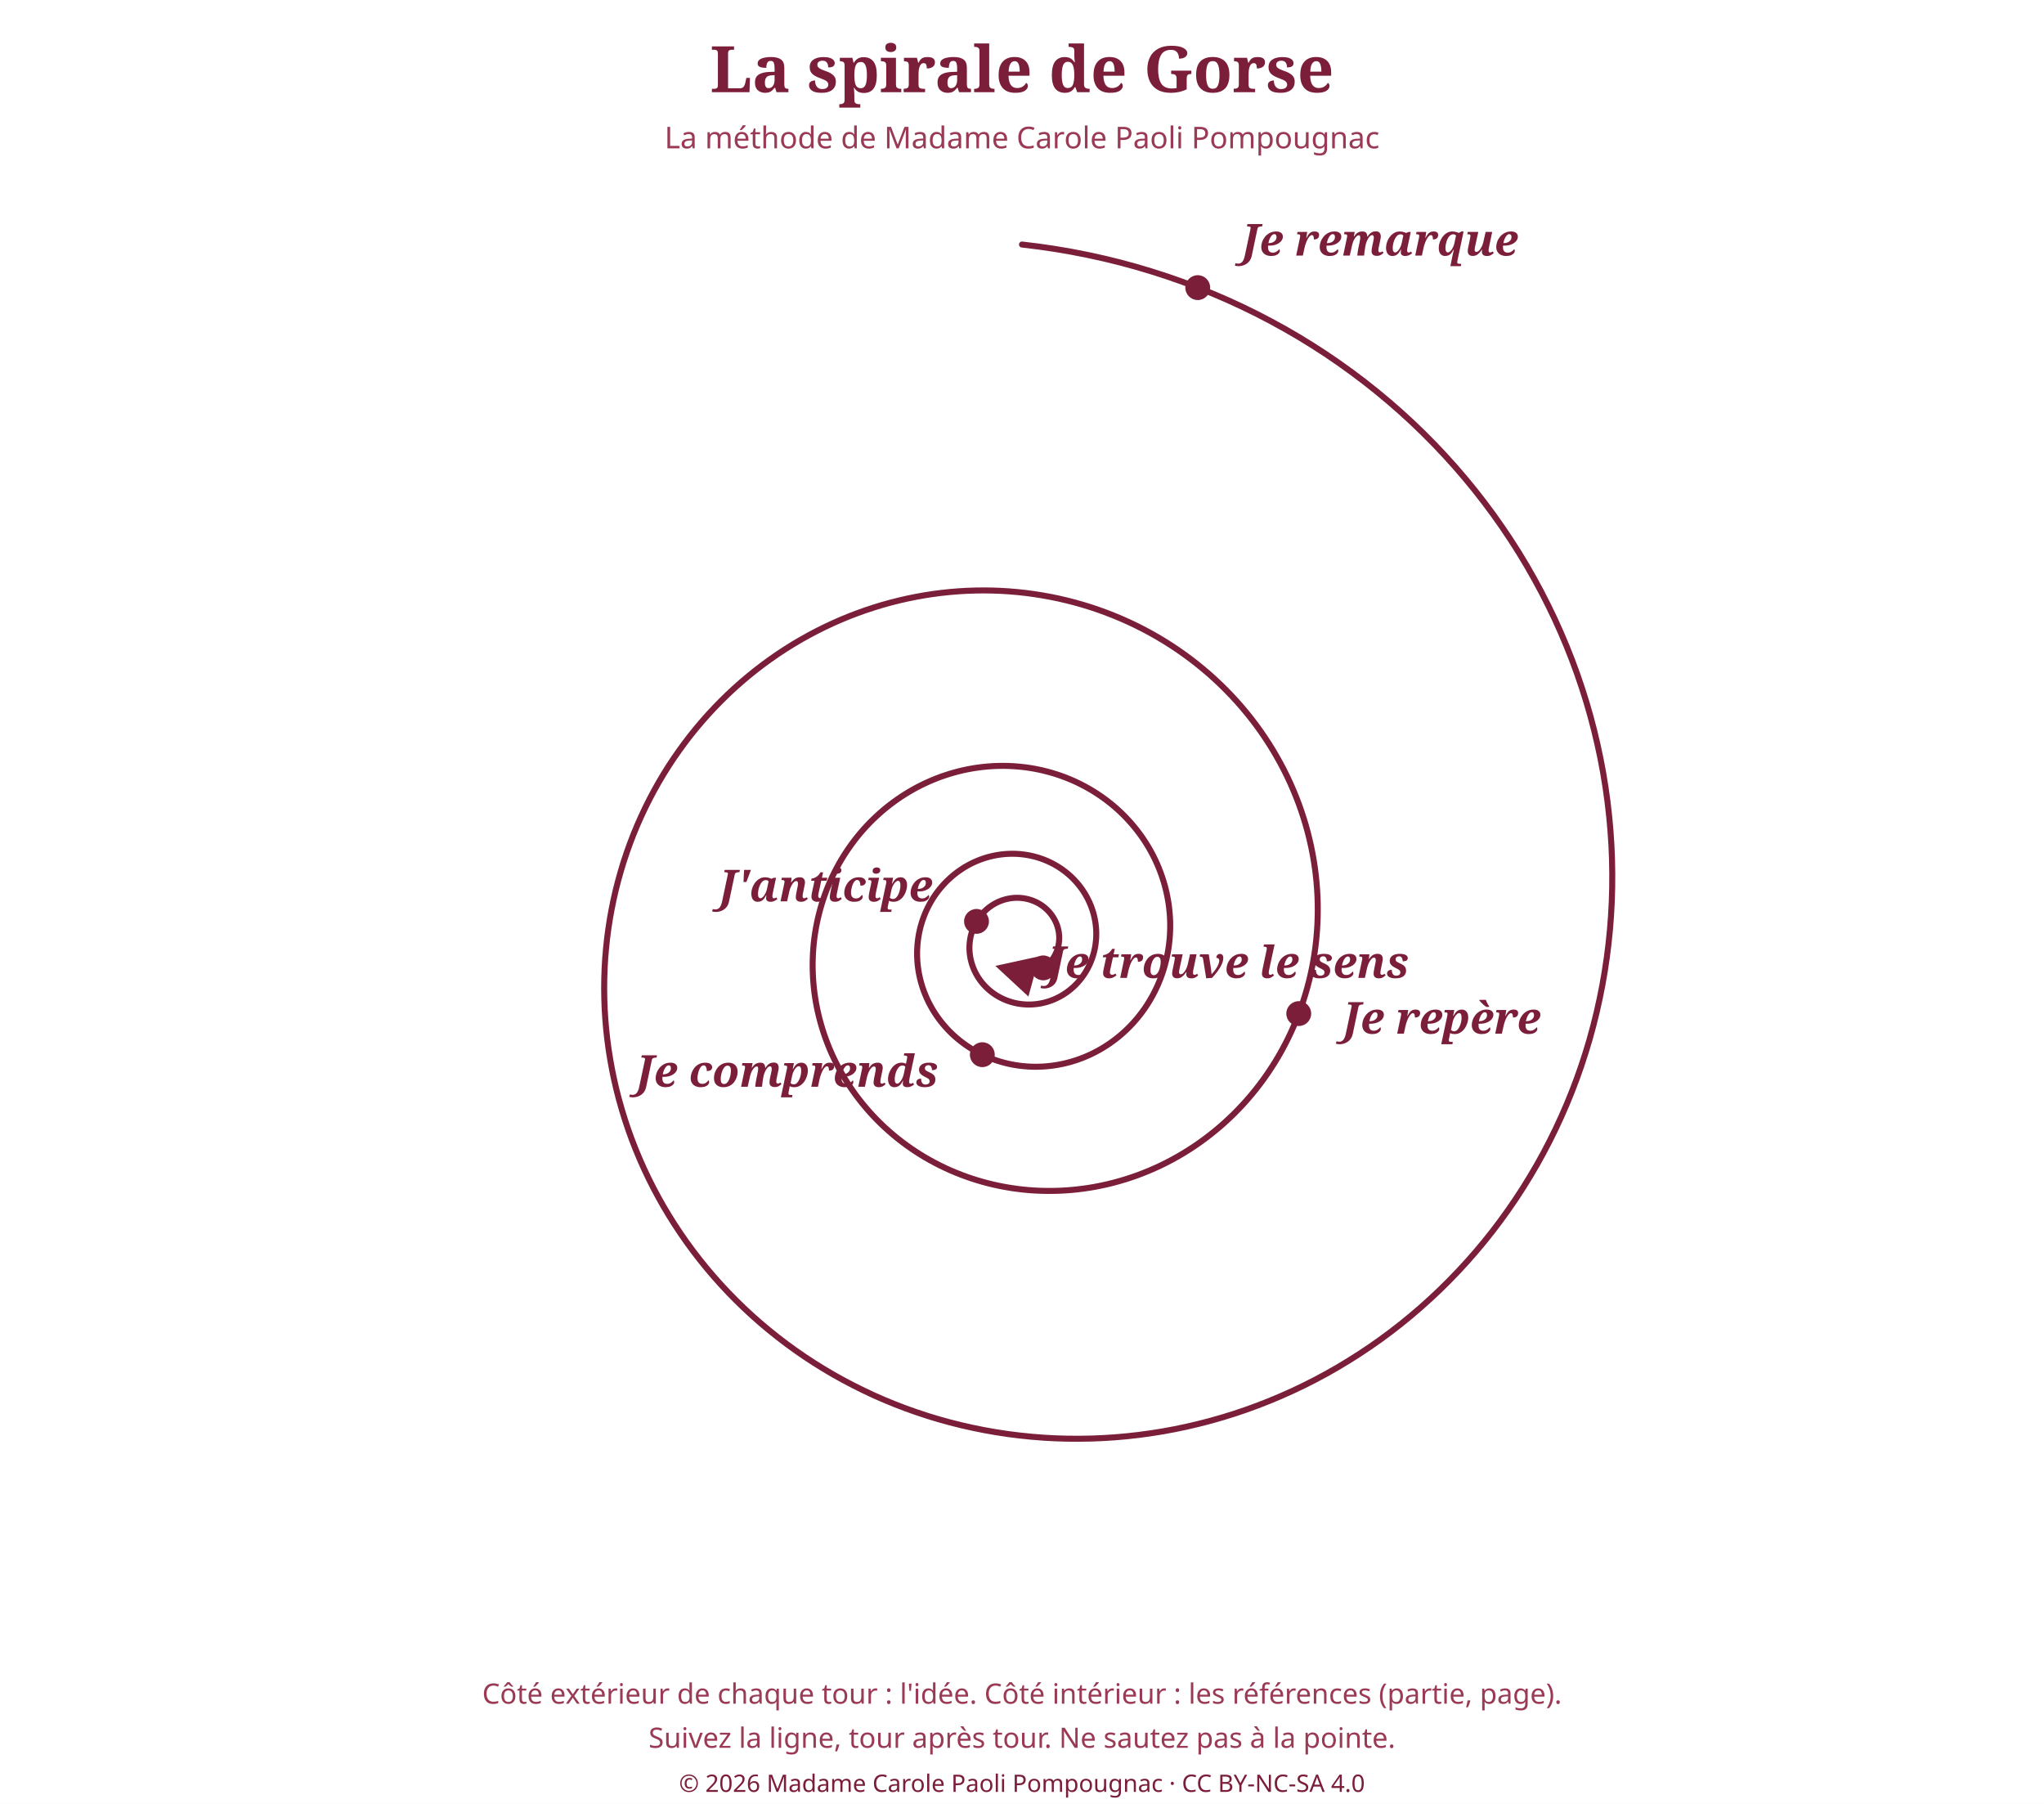
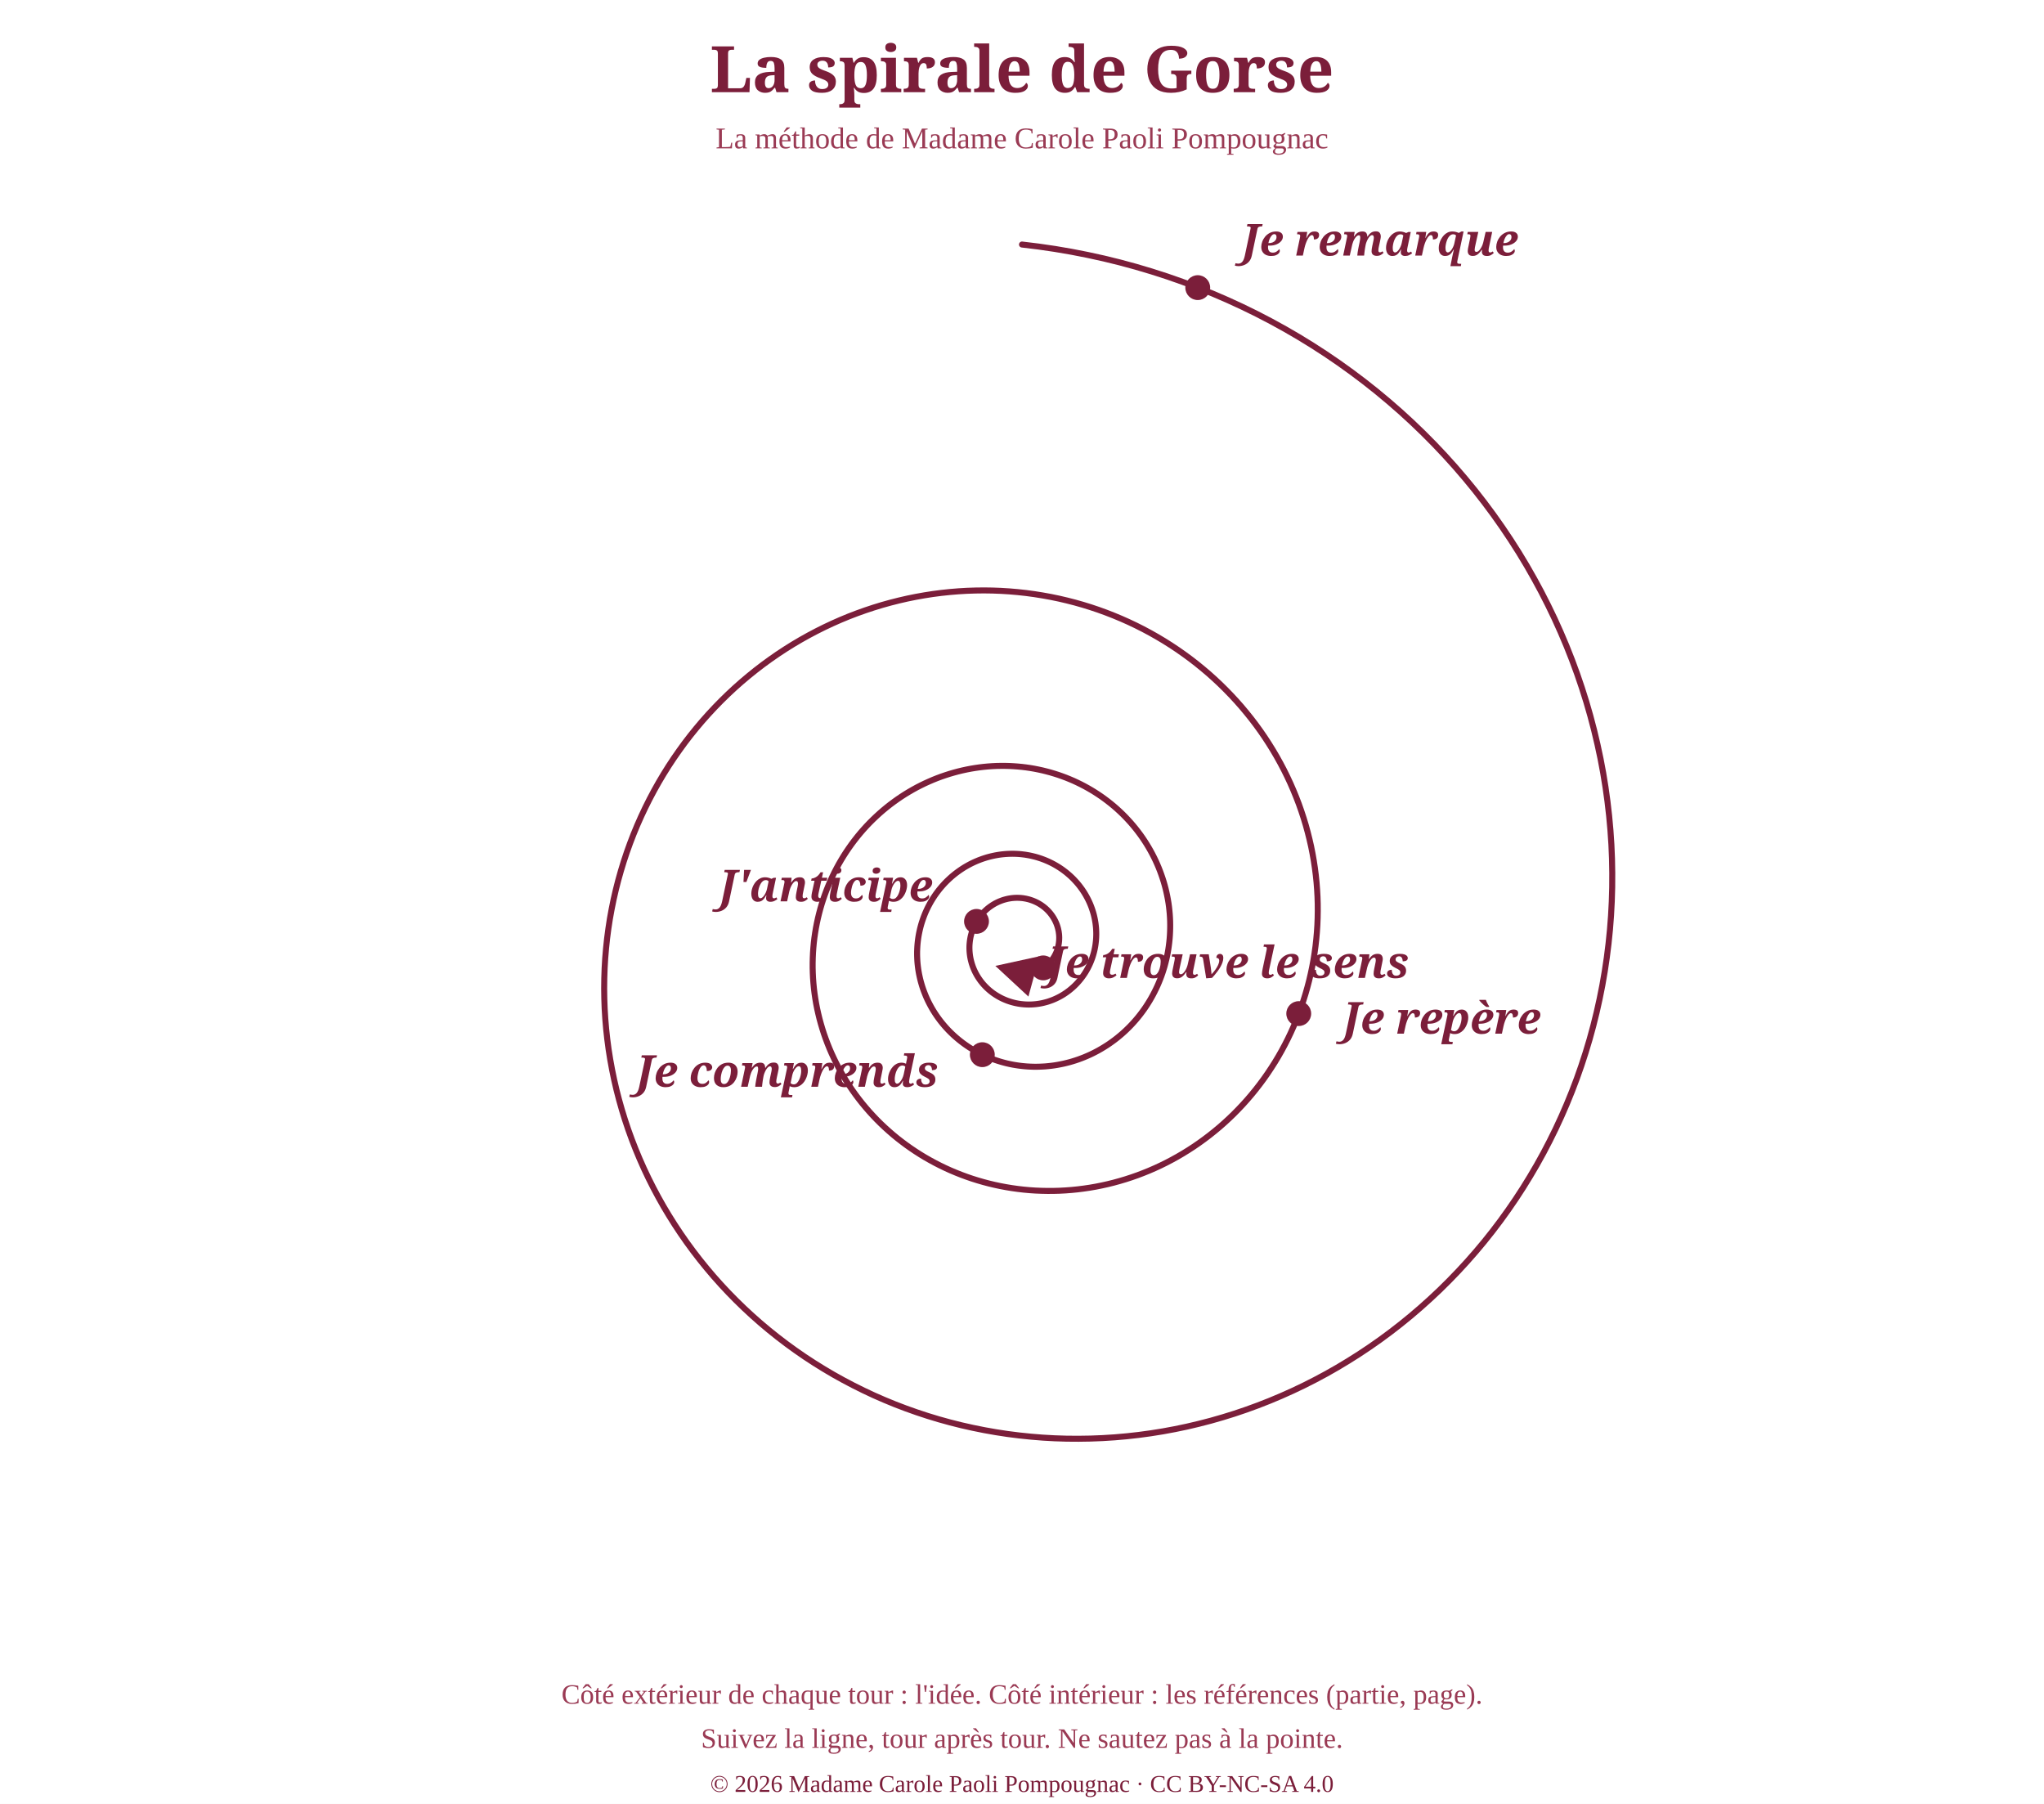
<svg xmlns="http://www.w3.org/2000/svg" viewBox="0 0 1020 900" role="img" aria-labelledby="t d">
  <rect width="1020" height="900" fill="#ffffff" />
  <text x="510.0" y="46.0" text-anchor="middle" font-family="Playfair Display, Georgia, serif" font-size="32" font-weight="600" font-style="normal" fill="#7B1E3A">La spirale de Gorse</text>
-   <text x="510.0" y="74.0" text-anchor="middle" font-family="Atkinson Hyperlegible, Verdana, sans-serif" font-size="15" font-weight="500" font-style="normal" fill="#9A3A54">La méthode de Madame Carole Paoli Pompougnac</text>
+   <text x="510.0" y="74.0" text-anchor="middle" font-family="Source Sans 3, Verdana, sans-serif" font-size="15" font-weight="500" font-style="normal" fill="#9A3A54">La méthode de Madame Carole Paoli Pompougnac</text>
  <path d="M 510.00 122.00 L 518.28 123.01 L 526.50 124.21 L 534.68 125.61 L 542.79 127.20 L 550.85 128.97 L 558.84 130.93 L 566.76 133.08 L 574.61 135.41 L 582.38 137.91 L 590.06 140.60 L 597.66 143.46 L 605.18 146.49 L 612.59 149.69 L 619.91 153.06 L 627.13 156.59 L 634.24 160.29 L 641.24 164.14 L 648.14 168.15 L 654.91 172.31 L 661.57 176.62 L 668.11 181.08 L 674.52 185.68 L 680.80 190.41 L 686.96 195.29 L 692.97 200.29 L 698.86 205.42 L 704.60 210.68 L 710.20 216.06 L 715.66 221.56 L 720.97 227.17 L 726.13 232.89 L 731.14 238.72 L 736.00 244.65 L 740.70 250.68 L 745.25 256.80 L 749.63 263.01 L 753.86 269.31 L 757.93 275.69 L 761.83 282.15 L 765.56 288.69 L 769.13 295.29 L 772.53 301.96 L 775.77 308.69 L 778.83 315.48 L 781.73 322.32 L 784.45 329.21 L 787.00 336.14 L 789.38 343.12 L 791.59 350.13 L 793.62 357.17 L 795.48 364.25 L 797.16 371.34 L 798.68 378.46 L 800.02 385.59 L 801.18 392.73 L 802.17 399.88 L 802.99 407.03 L 803.64 414.18 L 804.12 421.32 L 804.42 428.46 L 804.55 435.58 L 804.52 442.68 L 804.31 449.76 L 803.94 456.82 L 803.40 463.85 L 802.69 470.84 L 801.82 477.80 L 800.79 484.72 L 799.60 491.59 L 798.24 498.41 L 796.73 505.18 L 795.06 511.90 L 793.24 518.56 L 791.26 525.15 L 789.13 531.68 L 786.86 538.14 L 784.43 544.52 L 781.86 550.83 L 779.15 557.06 L 776.30 563.21 L 773.31 569.27 L 770.19 575.25 L 766.93 581.13 L 763.54 586.91 L 760.03 592.60 L 756.39 598.19 L 752.62 603.68 L 748.74 609.06 L 744.74 614.34 L 740.63 619.50 L 736.40 624.55 L 732.07 629.48 L 727.63 634.30 L 723.09 639.00 L 718.46 643.58 L 713.72 648.03 L 708.90 652.36 L 703.99 656.56 L 698.99 660.63 L 693.91 664.57 L 688.75 668.38 L 683.51 672.05 L 678.20 675.59 L 672.82 678.99 L 667.38 682.26 L 661.88 685.39 L 656.32 688.37 L 650.70 691.22 L 645.03 693.92 L 639.31 696.48 L 633.55 698.90 L 627.75 701.17 L 621.91 703.30 L 616.04 705.29 L 610.14 707.12 L 604.21 708.82 L 598.26 710.36 L 592.28 711.77 L 586.30 713.02 L 580.30 714.13 L 574.29 715.09 L 568.27 715.91 L 562.26 716.58 L 556.24 717.11 L 550.23 717.49 L 544.23 717.73 L 538.24 717.82 L 532.26 717.78 L 526.31 717.59 L 520.37 717.26 L 514.46 716.78 L 508.58 716.17 L 502.73 715.43 L 496.92 714.54 L 491.14 713.52 L 485.40 712.36 L 479.71 711.08 L 474.07 709.66 L 468.47 708.11 L 462.93 706.43 L 457.45 704.62 L 452.02 702.69 L 446.65 700.64 L 441.35 698.46 L 436.12 696.17 L 430.96 693.75 L 425.87 691.22 L 420.85 688.58 L 415.91 685.83 L 411.05 682.96 L 406.27 679.99 L 401.58 676.92 L 396.98 673.74 L 392.46 670.46 L 388.03 667.08 L 383.70 663.61 L 379.46 660.05 L 375.32 656.39 L 371.28 652.65 L 367.34 648.82 L 363.50 644.91 L 359.77 640.92 L 356.14 636.85 L 352.62 632.70 L 349.21 628.49 L 345.91 624.21 L 342.72 619.86 L 339.64 615.44 L 336.68 610.97 L 333.83 606.44 L 331.09 601.86 L 328.48 597.22 L 325.98 592.53 L 323.60 587.80 L 321.34 583.03 L 319.20 578.21 L 317.18 573.36 L 315.28 568.48 L 313.50 563.56 L 311.85 558.62 L 310.32 553.65 L 308.91 548.66 L 307.62 543.65 L 306.46 538.62 L 305.42 533.58 L 304.50 528.53 L 303.70 523.48 L 303.03 518.41 L 302.48 513.35 L 302.05 508.29 L 301.74 503.24 L 301.56 498.19 L 301.49 493.15 L 301.55 488.12 L 301.72 483.11 L 302.01 478.12 L 302.43 473.15 L 302.95 468.21 L 303.60 463.29 L 304.35 458.40 L 305.23 453.55 L 306.21 448.73 L 307.31 443.94 L 308.52 439.20 L 309.84 434.50 L 311.26 429.84 L 312.79 425.23 L 314.43 420.67 L 316.17 416.16 L 318.01 411.71 L 319.96 407.31 L 322.00 402.98 L 324.14 398.70 L 326.37 394.49 L 328.70 390.34 L 331.12 386.26 L 333.63 382.25 L 336.23 378.31 L 338.92 374.45 L 341.68 370.65 L 344.53 366.94 L 347.47 363.30 L 350.47 359.75 L 353.56 356.28 L 356.72 352.89 L 359.95 349.58 L 363.25 346.36 L 366.61 343.23 L 370.04 340.19 L 373.54 337.24 L 377.09 334.38 L 380.70 331.61 L 384.37 328.94 L 388.08 326.36 L 391.85 323.88 L 395.67 321.49 L 399.53 319.21 L 403.44 317.02 L 407.39 314.93 L 411.37 312.94 L 415.39 311.05 L 419.45 309.26 L 423.53 307.57 L 427.65 305.99 L 431.79 304.51 L 435.95 303.13 L 440.13 301.85 L 444.33 300.68 L 448.55 299.61 L 452.78 298.64 L 457.02 297.78 L 461.27 297.02 L 465.52 296.36 L 469.78 295.81 L 474.04 295.36 L 478.30 295.01 L 482.55 294.76 L 486.80 294.62 L 491.04 294.57 L 495.26 294.63 L 499.47 294.79 L 503.67 295.05 L 507.85 295.41 L 512.01 295.86 L 516.14 296.42 L 520.25 297.07 L 524.33 297.81 L 528.39 298.65 L 532.41 299.59 L 536.40 300.61 L 540.35 301.73 L 544.26 302.94 L 548.13 304.24 L 551.96 305.63 L 555.75 307.11 L 559.49 308.67 L 563.18 310.31 L 566.83 312.04 L 570.42 313.85 L 573.96 315.74 L 577.44 317.71 L 580.86 319.75 L 584.23 321.87 L 587.54 324.07 L 590.78 326.34 L 593.96 328.67 L 597.08 331.08 L 600.13 333.56 L 603.12 336.09 L 606.03 338.70 L 608.87 341.36 L 611.64 344.09 L 614.34 346.87 L 616.97 349.71 L 619.52 352.60 L 621.99 355.55 L 624.39 358.54 L 626.71 361.58 L 628.95 364.67 L 631.11 367.81 L 633.18 370.98 L 635.18 374.20 L 637.10 377.46 L 638.93 380.75 L 640.68 384.07 L 642.34 387.43 L 643.92 390.81 L 645.41 394.23 L 646.82 397.67 L 648.15 401.13 L 649.38 404.62 L 650.53 408.12 L 651.60 411.64 L 652.57 415.18 L 653.46 418.73 L 654.27 422.29 L 654.98 425.86 L 655.61 429.43 L 656.15 433.01 L 656.61 436.60 L 656.98 440.18 L 657.26 443.76 L 657.46 447.34 L 657.57 450.91 L 657.59 454.47 L 657.53 458.03 L 657.39 461.57 L 657.16 465.10 L 656.85 468.61 L 656.46 472.11 L 655.98 475.59 L 655.43 479.04 L 654.79 482.47 L 654.07 485.88 L 653.28 489.26 L 652.40 492.61 L 651.45 495.93 L 650.42 499.22 L 649.32 502.47 L 648.15 505.69 L 646.90 508.87 L 645.57 512.02 L 644.18 515.12 L 642.72 518.18 L 641.19 521.19 L 639.59 524.17 L 637.93 527.09 L 636.20 529.97 L 634.40 532.79 L 632.55 535.57 L 630.64 538.29 L 628.66 540.96 L 626.63 543.58 L 624.54 546.14 L 622.40 548.64 L 620.20 551.09 L 617.95 553.47 L 615.66 555.80 L 613.31 558.06 L 610.92 560.26 L 608.48 562.40 L 605.99 564.47 L 603.47 566.48 L 600.90 568.42 L 598.30 570.30 L 595.66 572.11 L 592.98 573.85 L 590.27 575.52 L 587.53 577.12 L 584.76 578.65 L 581.96 580.12 L 579.13 581.51 L 576.28 582.83 L 573.40 584.08 L 570.50 585.25 L 567.59 586.36 L 564.65 587.39 L 561.70 588.35 L 558.74 589.23 L 555.76 590.05 L 552.78 590.79 L 549.78 591.45 L 546.78 592.05 L 543.77 592.57 L 540.75 593.01 L 537.74 593.39 L 534.73 593.69 L 531.71 593.92 L 528.70 594.08 L 525.70 594.16 L 522.70 594.17 L 519.71 594.11 L 516.73 593.99 L 513.76 593.79 L 510.81 593.52 L 507.87 593.18 L 504.95 592.77 L 502.04 592.29 L 499.16 591.75 L 496.29 591.14 L 493.45 590.46 L 490.64 589.72 L 487.85 588.91 L 485.08 588.04 L 482.35 587.10 L 479.64 586.10 L 476.97 585.04 L 474.33 583.93 L 471.73 582.75 L 469.16 581.51 L 466.62 580.21 L 464.13 578.86 L 461.67 577.46 L 459.26 576.00 L 456.88 574.48 L 454.55 572.91 L 452.27 571.30 L 450.03 569.63 L 447.83 567.92 L 445.68 566.15 L 443.58 564.34 L 441.53 562.49 L 439.53 560.60 L 437.58 558.66 L 435.69 556.68 L 433.84 554.66 L 432.05 552.60 L 430.31 550.51 L 428.63 548.38 L 427.00 546.22 L 425.43 544.02 L 423.91 541.80 L 422.46 539.54 L 421.06 537.26 L 419.72 534.95 L 418.43 532.61 L 417.21 530.25 L 416.05 527.87 L 414.94 525.47 L 413.90 523.05 L 412.92 520.61 L 412.00 518.15 L 411.13 515.68 L 410.34 513.20 L 409.60 510.70 L 408.92 508.20 L 408.31 505.68 L 407.75 503.16 L 407.26 500.64 L 406.83 498.10 L 406.46 495.57 L 406.15 493.03 L 405.91 490.50 L 405.72 487.96 L 405.60 485.43 L 405.53 482.90 L 405.53 480.38 L 405.59 477.87 L 405.70 475.36 L 405.88 472.87 L 406.11 470.38 L 406.40 467.91 L 406.76 465.45 L 407.16 463.01 L 407.63 460.59 L 408.15 458.18 L 408.73 455.79 L 409.36 453.42 L 410.04 451.08 L 410.78 448.76 L 411.58 446.46 L 412.42 444.19 L 413.32 441.94 L 414.27 439.72 L 415.26 437.54 L 416.31 435.38 L 417.41 433.25 L 418.55 431.15 L 419.74 429.09 L 420.97 427.07 L 422.25 425.07 L 423.58 423.12 L 424.94 421.20 L 426.35 419.32 L 427.80 417.47 L 429.28 415.67 L 430.81 413.91 L 432.37 412.19 L 433.97 410.51 L 435.61 408.88 L 437.28 407.29 L 438.98 405.74 L 440.71 404.24 L 442.48 402.78 L 444.27 401.37 L 446.10 400.01 L 447.95 398.69 L 449.82 397.42 L 451.72 396.20 L 453.65 395.03 L 455.59 393.91 L 457.56 392.83 L 459.55 391.81 L 461.55 390.84 L 463.58 389.92 L 465.62 389.04 L 467.67 388.22 L 469.74 387.45 L 471.82 386.74 L 473.91 386.07 L 476.01 385.46 L 478.12 384.89 L 480.23 384.38 L 482.36 383.92 L 484.48 383.51 L 486.61 383.16 L 488.75 382.85 L 490.88 382.60 L 493.01 382.40 L 495.15 382.25 L 497.28 382.15 L 499.40 382.11 L 501.52 382.11 L 503.64 382.16 L 505.74 382.27 L 507.84 382.42 L 509.93 382.62 L 512.01 382.87 L 514.08 383.17 L 516.13 383.52 L 518.17 383.92 L 520.19 384.36 L 522.20 384.86 L 524.19 385.39 L 526.16 385.98 L 528.11 386.60 L 530.04 387.28 L 531.95 387.99 L 533.83 388.75 L 535.70 389.55 L 537.53 390.40 L 539.35 391.29 L 541.13 392.21 L 542.89 393.18 L 544.62 394.18 L 546.33 395.23 L 548.00 396.31 L 549.64 397.42 L 551.25 398.58 L 552.83 399.77 L 554.38 400.99 L 555.89 402.24 L 557.37 403.53 L 558.81 404.85 L 560.22 406.20 L 561.59 407.58 L 562.92 408.99 L 564.22 410.42 L 565.48 411.89 L 566.70 413.37 L 567.88 414.89 L 569.03 416.42 L 570.13 417.98 L 571.19 419.56 L 572.21 421.16 L 573.19 422.78 L 574.13 424.42 L 575.03 426.08 L 575.89 427.76 L 576.70 429.44 L 577.47 431.15 L 578.20 432.87 L 578.88 434.60 L 579.52 436.34 L 580.12 438.09 L 580.68 439.85 L 581.19 441.61 L 581.66 443.39 L 582.08 445.17 L 582.46 446.96 L 582.80 448.75 L 583.10 450.54 L 583.35 452.34 L 583.55 454.13 L 583.72 455.93 L 583.84 457.72 L 583.92 459.51 L 583.95 461.30 L 583.94 463.08 L 583.89 464.86 L 583.80 466.63 L 583.67 468.40 L 583.49 470.15 L 583.27 471.90 L 583.02 473.64 L 582.72 475.36 L 582.38 477.08 L 582.00 478.78 L 581.58 480.46 L 581.13 482.14 L 580.63 483.79 L 580.10 485.43 L 579.53 487.05 L 578.92 488.66 L 578.28 490.24 L 577.60 491.81 L 576.88 493.35 L 576.13 494.87 L 575.35 496.37 L 574.53 497.85 L 573.68 499.31 L 572.80 500.73 L 571.89 502.14 L 570.95 503.52 L 569.97 504.87 L 568.97 506.19 L 567.94 507.49 L 566.88 508.76 L 565.79 510.00 L 564.68 511.21 L 563.54 512.39 L 562.37 513.54 L 561.19 514.66 L 559.98 515.75 L 558.74 516.80 L 557.49 517.83 L 556.21 518.82 L 554.92 519.77 L 553.61 520.70 L 552.27 521.59 L 550.92 522.44 L 549.56 523.26 L 548.18 524.05 L 546.78 524.80 L 545.37 525.52 L 543.95 526.20 L 542.51 526.84 L 541.07 527.45 L 539.61 528.02 L 538.15 528.56 L 536.67 529.06 L 535.19 529.52 L 533.70 529.95 L 532.21 530.33 L 530.71 530.69 L 529.20 531.00 L 527.70 531.28 L 526.19 531.53 L 524.68 531.73 L 523.17 531.90 L 521.66 532.04 L 520.15 532.13 L 518.64 532.19 L 517.14 532.22 L 515.64 532.21 L 514.14 532.16 L 512.65 532.08 L 511.17 531.96 L 509.69 531.81 L 508.22 531.62 L 506.76 531.40 L 505.31 531.15 L 503.87 530.86 L 502.44 530.54 L 501.03 530.18 L 499.62 529.79 L 498.23 529.37 L 496.85 528.92 L 495.49 528.44 L 494.14 527.92 L 492.81 527.38 L 491.49 526.80 L 490.20 526.20 L 488.92 525.56 L 487.66 524.90 L 486.42 524.21 L 485.20 523.49 L 484.00 522.75 L 482.82 521.98 L 481.66 521.18 L 480.53 520.36 L 479.42 519.51 L 478.33 518.64 L 477.26 517.74 L 476.22 516.83 L 475.21 515.89 L 474.22 514.93 L 473.25 513.95 L 472.31 512.94 L 471.40 511.92 L 470.52 510.88 L 469.66 509.83 L 468.83 508.75 L 468.03 507.66 L 467.25 506.55 L 466.51 505.43 L 465.79 504.29 L 465.10 503.14 L 464.45 501.98 L 463.82 500.80 L 463.22 499.62 L 462.65 498.42 L 462.11 497.21 L 461.61 495.99 L 461.13 494.76 L 460.68 493.53 L 460.26 492.29 L 459.88 491.04 L 459.52 489.79 L 459.20 488.53 L 458.91 487.27 L 458.64 486.00 L 458.41 484.74 L 458.21 483.47 L 458.04 482.20 L 457.90 480.93 L 457.79 479.66 L 457.72 478.39 L 457.67 477.12 L 457.65 475.85 L 457.66 474.59 L 457.71 473.33 L 457.78 472.08 L 457.88 470.83 L 458.01 469.59 L 458.17 468.36 L 458.36 467.13 L 458.58 465.91 L 458.83 464.70 L 459.10 463.50 L 459.40 462.31 L 459.73 461.12 L 460.09 459.96 L 460.48 458.80 L 460.89 457.65 L 461.32 456.52 L 461.78 455.40 L 462.27 454.30 L 462.78 453.21 L 463.32 452.13 L 463.88 451.08 L 464.46 450.03 L 465.07 449.01 L 465.70 448.00 L 466.35 447.01 L 467.02 446.04 L 467.72 445.09 L 468.43 444.16 L 469.17 443.24 L 469.92 442.35 L 470.70 441.48 L 471.49 440.62 L 472.30 439.79 L 473.13 438.99 L 473.97 438.20 L 474.83 437.43 L 475.71 436.69 L 476.60 435.97 L 477.51 435.28 L 478.43 434.61 L 479.36 433.96 L 480.31 433.33 L 481.26 432.73 L 482.23 432.16 L 483.21 431.61 L 484.20 431.08 L 485.21 430.58 L 486.21 430.11 L 487.23 429.66 L 488.26 429.23 L 489.29 428.84 L 490.33 428.46 L 491.37 428.12 L 492.42 427.79 L 493.48 427.50 L 494.54 427.23 L 495.60 426.99 L 496.66 426.77 L 497.73 426.58 L 498.80 426.41 L 499.87 426.27 L 500.94 426.16 L 502.01 426.07 L 503.07 426.01 L 504.14 425.97 L 505.20 425.96 L 506.26 425.97 L 507.32 426.01 L 508.38 426.07 L 509.43 426.16 L 510.47 426.28 L 511.51 426.41 L 512.54 426.58 L 513.57 426.76 L 514.58 426.97 L 515.59 427.21 L 516.59 427.46 L 517.59 427.74 L 518.57 428.05 L 519.54 428.37 L 520.50 428.72 L 521.46 429.09 L 522.39 429.48 L 523.32 429.89 L 524.24 430.33 L 525.14 430.78 L 526.03 431.25 L 526.90 431.75 L 527.76 432.26 L 528.61 432.79 L 529.44 433.34 L 530.26 433.91 L 531.05 434.50 L 531.84 435.10 L 532.60 435.72 L 533.35 436.36 L 534.09 437.01 L 534.80 437.68 L 535.50 438.36 L 536.17 439.06 L 536.83 439.78 L 537.48 440.50 L 538.10 441.24 L 538.70 441.99 L 539.28 442.76 L 539.85 443.53 L 540.39 444.32 L 540.91 445.11 L 541.41 445.92 L 541.89 446.74 L 542.35 447.56 L 542.79 448.40 L 543.21 449.24 L 543.61 450.09 L 543.99 450.95 L 544.34 451.81 L 544.67 452.68 L 544.98 453.56 L 545.27 454.44 L 545.54 455.32 L 545.79 456.21 L 546.01 457.10 L 546.21 457.99 L 546.39 458.89 L 546.55 459.79 L 546.69 460.68 L 546.80 461.58 L 546.90 462.48 L 546.97 463.38 L 547.02 464.28 L 547.05 465.18 L 547.06 466.07 L 547.04 466.97 L 547.01 467.85 L 546.95 468.74 L 546.87 469.62 L 546.77 470.50 L 546.66 471.37 L 546.52 472.24 L 546.36 473.10 L 546.18 473.96 L 545.98 474.81 L 545.76 475.65 L 545.52 476.48 L 545.26 477.31 L 544.99 478.13 L 544.69 478.93 L 544.38 479.73 L 544.05 480.52 L 543.70 481.30 L 543.33 482.07 L 542.95 482.83 L 542.55 483.57 L 542.13 484.31 L 541.70 485.03 L 541.25 485.74 L 540.78 486.44 L 540.30 487.12 L 539.81 487.79 L 539.30 488.45 L 538.77 489.09 L 538.24 489.72 L 537.69 490.34 L 537.12 490.94 L 536.55 491.52 L 535.96 492.09 L 535.36 492.64 L 534.74 493.18 L 534.12 493.70 L 533.49 494.21 L 532.84 494.69 L 532.19 495.17 L 531.53 495.62 L 530.86 496.06 L 530.18 496.48 L 529.49 496.88 L 528.79 497.27 L 528.09 497.63 L 527.38 497.98 L 526.66 498.32 L 525.94 498.63 L 525.21 498.93 L 524.48 499.20 L 523.75 499.46 L 523.01 499.71 L 522.26 499.93 L 521.51 500.13 L 520.76 500.32 L 520.01 500.49 L 519.26 500.64 L 518.50 500.77 L 517.75 500.88 L 516.99 500.98 L 516.23 501.05 L 515.48 501.11 L 514.72 501.15 L 513.97 501.17 L 513.21 501.18 L 512.46 501.16 L 511.71 501.13 L 510.97 501.08 L 510.23 501.01 L 509.49 500.93 L 508.76 500.83 L 508.03 500.71 L 507.30 500.57 L 506.58 500.42 L 505.87 500.25 L 505.16 500.06 L 504.46 499.86 L 503.77 499.64 L 503.08 499.41 L 502.40 499.16 L 501.73 498.89 L 501.07 498.61 L 500.41 498.32 L 499.77 498.01 L 499.13 497.68 L 498.50 497.34 L 497.89 496.99 L 497.28 496.62 L 496.68 496.24 L 496.10 495.85 L 495.52 495.45 L 494.96 495.03 L 494.41 494.60 L 493.87 494.16 L 493.34 493.70 L 492.83 493.24 L 492.32 492.76 L 491.83 492.27 L 491.36 491.78 L 490.89 491.27 L 490.44 490.76 L 490.01 490.23 L 489.58 489.70 L 489.17 489.15 L 488.78 488.60 L 488.40 488.04 L 488.03 487.48 L 487.68 486.91 L 487.34 486.33 L 487.02 485.74 L 486.71 485.15 L 486.42 484.55 L 486.14 483.95 L 485.88 483.34 L 485.63 482.73 L 485.40 482.11 L 485.19 481.49 L 484.98 480.87 L 484.80 480.24 L 484.63 479.61 L 484.47 478.98 L 484.33 478.35 L 484.21 477.71 L 484.10 477.08 L 484.01 476.44 L 483.93 475.80 L 483.87 475.17 L 483.82 474.53 L 483.79 473.89 L 483.77 473.26 L 483.77 472.63 L 483.78 472.00 L 483.81 471.37 L 483.86 470.74 L 483.92 470.12 L 483.99 469.50 L 484.08 468.88 L 484.18 468.27 L 484.29 467.66 L 484.42 467.05 L 484.57 466.45 L 484.73 465.86 L 484.90 465.27 L 485.08 464.69 L 485.28 464.11 L 485.49 463.54 L 485.72 462.97 L 485.96 462.42 L 486.21 461.87 L 486.47 461.33 L 486.74 460.79 L 487.03 460.26 L 487.33 459.75 L 487.64 459.24 L 487.96 458.74 L 488.29 458.25 L 488.63 457.76 L 488.99 457.29 L 489.35 456.83 L 489.72 456.38 L 490.11 455.93 L 490.50 455.50 L 490.90 455.08 L 491.31 454.67 L 491.73 454.27 L 492.16 453.88 L 492.59 453.50 L 493.03 453.14 L 493.48 452.78 L 493.94 452.44 L 494.41 452.11 L 494.88 451.79 L 495.35 451.48 L 495.84 451.19 L 496.32 450.90 L 496.82 450.63 L 497.32 450.38 L 497.82 450.13 L 498.33 449.90 L 498.84 449.68 L 499.36 449.48 L 499.87 449.28 L 500.40 449.10 L 500.92 448.93 L 501.45 448.78 L 501.98 448.64 L 502.51 448.51 L 503.04 448.39 L 503.58 448.29 L 504.11 448.20 L 504.65 448.12 L 505.18 448.06 L 505.72 448.01 L 506.25 447.97 L 506.79 447.95 L 507.32 447.93 L 507.85 447.93 L 508.38 447.95 L 508.91 447.97 L 509.44 448.01 L 509.97 448.06 L 510.49 448.12 L 511.01 448.20 L 511.52 448.29 L 512.03 448.38 L 512.54 448.50 L 513.05 448.62 L 513.55 448.75 L 514.04 448.90 L 514.53 449.06 L 515.01 449.23 L 515.49 449.40 L 515.97 449.60 L 516.44 449.80 L 516.90 450.01 L 517.35 450.23 L 517.80 450.46 L 518.24 450.70 L 518.68 450.96 L 519.11 451.22 L 519.53 451.49 L 519.94 451.77 L 520.34 452.06 L 520.74 452.36 L 521.13 452.66 L 521.51 452.98 L 521.88 453.30 L 522.24 453.63 L 522.60 453.97 L 522.94 454.32 L 523.28 454.67 L 523.60 455.03 L 523.92 455.40 L 524.23 455.77 L 524.52 456.15 L 524.81 456.54 L 525.09 456.93 L 525.35 457.32 L 525.61 457.73 L 525.86 458.13 L 526.09 458.54 L 526.32 458.96 L 526.53 459.38 L 526.74 459.80 L 526.93 460.23 L 527.12 460.66 L 527.29 461.10 L 527.45 461.53 L 527.60 461.97 L 527.74 462.41 L 527.87 462.86 L 527.99 463.30 L 528.09 463.75 L 528.19 464.20 L 528.28 464.65 L 528.35 465.10 L 528.41 465.55 L 528.47 466.00 L 528.51 466.45 L 528.54 466.90 L 528.56 467.35 L 528.57 467.80 L 528.56 468.25 L 528.55 468.70 L 528.53 469.14 L 528.50 469.58 L 528.45 470.02 L 528.40 470.46 L 528.33 470.90 L 528.26 471.33 L 528.17 471.76 L 528.08 472.19 L 527.98 472.61 L 527.86 473.03 L 527.74 473.45 L 527.60 473.86 L 527.46 474.27 L 527.31 474.67 L 527.15 475.07 L 526.98 475.46 L 526.80 475.85 L 526.61 476.23 L 526.41 476.61 L 526.21 476.98 L 526.00 477.35 L 525.77 477.70 L 525.55 478.06 L 525.31 478.40 L 525.06 478.74 L 524.81 479.08 L 524.55 479.40 L 524.29 479.72 L 524.02 480.03 L 523.74 480.34 L 523.45 480.63 L 523.16 480.92 L 522.86 481.20 L 522.56 481.48 L 522.25 481.74 L 521.93 482.00 L 521.61 482.25 L 521.29 482.49 L 520.96 482.72 L 520.62 482.94 L 520.29 483.16 L 519.94 483.37 L 519.60 483.56 L 519.25 483.75 L 518.89 483.93 L 518.54 484.10 L 518.17 484.27 L 517.81 484.42 L 517.45 484.56 L 517.08 484.70 L 516.71 484.82 L 516.34 484.94 L 515.96 485.05 L 515.59 485.14 L 515.21 485.23 L 514.83 485.31 L 514.46 485.38 L 514.08 485.45 L 513.70 485.50 L 513.32 485.54 L 512.94 485.57 L 512.56 485.60 L 512.18 485.61 L 511.80 485.62 L 511.43 485.62 L 511.05 485.61 L 510.68 485.59 L 510.31 485.56 L 509.93 485.52 L 509.57 485.47 L 509.20 485.42 L 508.84 485.35 L 508.47 485.28 L 508.11 485.20 L 507.76 485.11 L 507.41 485.02 L 507.06 484.91 L 506.71 484.80 L 506.37 484.68 L 506.03 484.55 L 505.69 484.41 L 505.36 484.27" fill="none" stroke="#7B1E3A" stroke-width="3" stroke-linecap="round" stroke-linejoin="round" />
  <polygon points="496.7,481.9 518.7,477.1 513.2,497.2" fill="#7B1E3A" />
  <circle cx="597.7" cy="143.5" r="6.2" fill="#7B1E3A" />
  <text x="619.7" y="127.5" text-anchor="start" font-family="Playfair Display, Georgia, serif" font-size="22" font-weight="600" font-style="italic" fill="#7B1E3A">Je remarque</text>
  <circle cx="648.1" cy="505.7" r="6.2" fill="#7B1E3A" />
  <text x="670.1" y="515.7" text-anchor="start" font-family="Playfair Display, Georgia, serif" font-size="22" font-weight="600" font-style="italic" fill="#7B1E3A">Je repère</text>
  <circle cx="490.2" cy="526.2" r="6.2" fill="#7B1E3A" />
  <text x="468.2" y="542.2" text-anchor="end" font-family="Playfair Display, Georgia, serif" font-size="22" font-weight="600" font-style="italic" fill="#7B1E3A">Je comprends</text>
  <circle cx="487.3" cy="459.7" r="6.2" fill="#7B1E3A" />
  <text x="465.3" y="449.7" text-anchor="end" font-family="Playfair Display, Georgia, serif" font-size="22" font-weight="600" font-style="italic" fill="#7B1E3A">J'anticipe</text>
  <circle cx="520.6" cy="482.9" r="6.2" fill="#7B1E3A" />
  <text x="522.7" y="487.9" text-anchor="start" font-family="Playfair Display, Georgia, serif" font-size="22" font-weight="600" font-style="italic" fill="#7B1E3A">Je trouve le sens</text>
-   <text x="510.0" y="850.0" text-anchor="middle" font-family="Atkinson Hyperlegible, Verdana, sans-serif" font-size="14" font-weight="500" font-style="normal" fill="#9A3A54">Côté extérieur de chaque tour : l'idée. Côté intérieur : les références (partie, page).</text>
-   <text x="510.0" y="872.0" text-anchor="middle" font-family="Atkinson Hyperlegible, Verdana, sans-serif" font-size="14" font-weight="500" font-style="normal" fill="#9A3A54">Suivez la ligne, tour après tour. Ne sautez pas à la pointe.</text>
-   <text x="510.0" y="894.0" text-anchor="middle" font-family="Atkinson Hyperlegible, Verdana, sans-serif" font-size="12" font-weight="500" font-style="normal" fill="#7B1E3A">© 2026 Madame Carole Paoli Pompougnac · CC BY-NC-SA 4.0</text>
+   <text x="510.0" y="850.0" text-anchor="middle" font-family="Source Sans 3, Verdana, sans-serif" font-size="14" font-weight="500" font-style="normal" fill="#9A3A54">Côté extérieur de chaque tour : l'idée. Côté intérieur : les références (partie, page).</text>
+   <text x="510.0" y="872.0" text-anchor="middle" font-family="Source Sans 3, Verdana, sans-serif" font-size="14" font-weight="500" font-style="normal" fill="#9A3A54">Suivez la ligne, tour après tour. Ne sautez pas à la pointe.</text>
+   <text x="510.0" y="894.0" text-anchor="middle" font-family="Source Sans 3, Verdana, sans-serif" font-size="12" font-weight="500" font-style="normal" fill="#7B1E3A">© 2026 Madame Carole Paoli Pompougnac · CC BY-NC-SA 4.0</text>
</svg>
